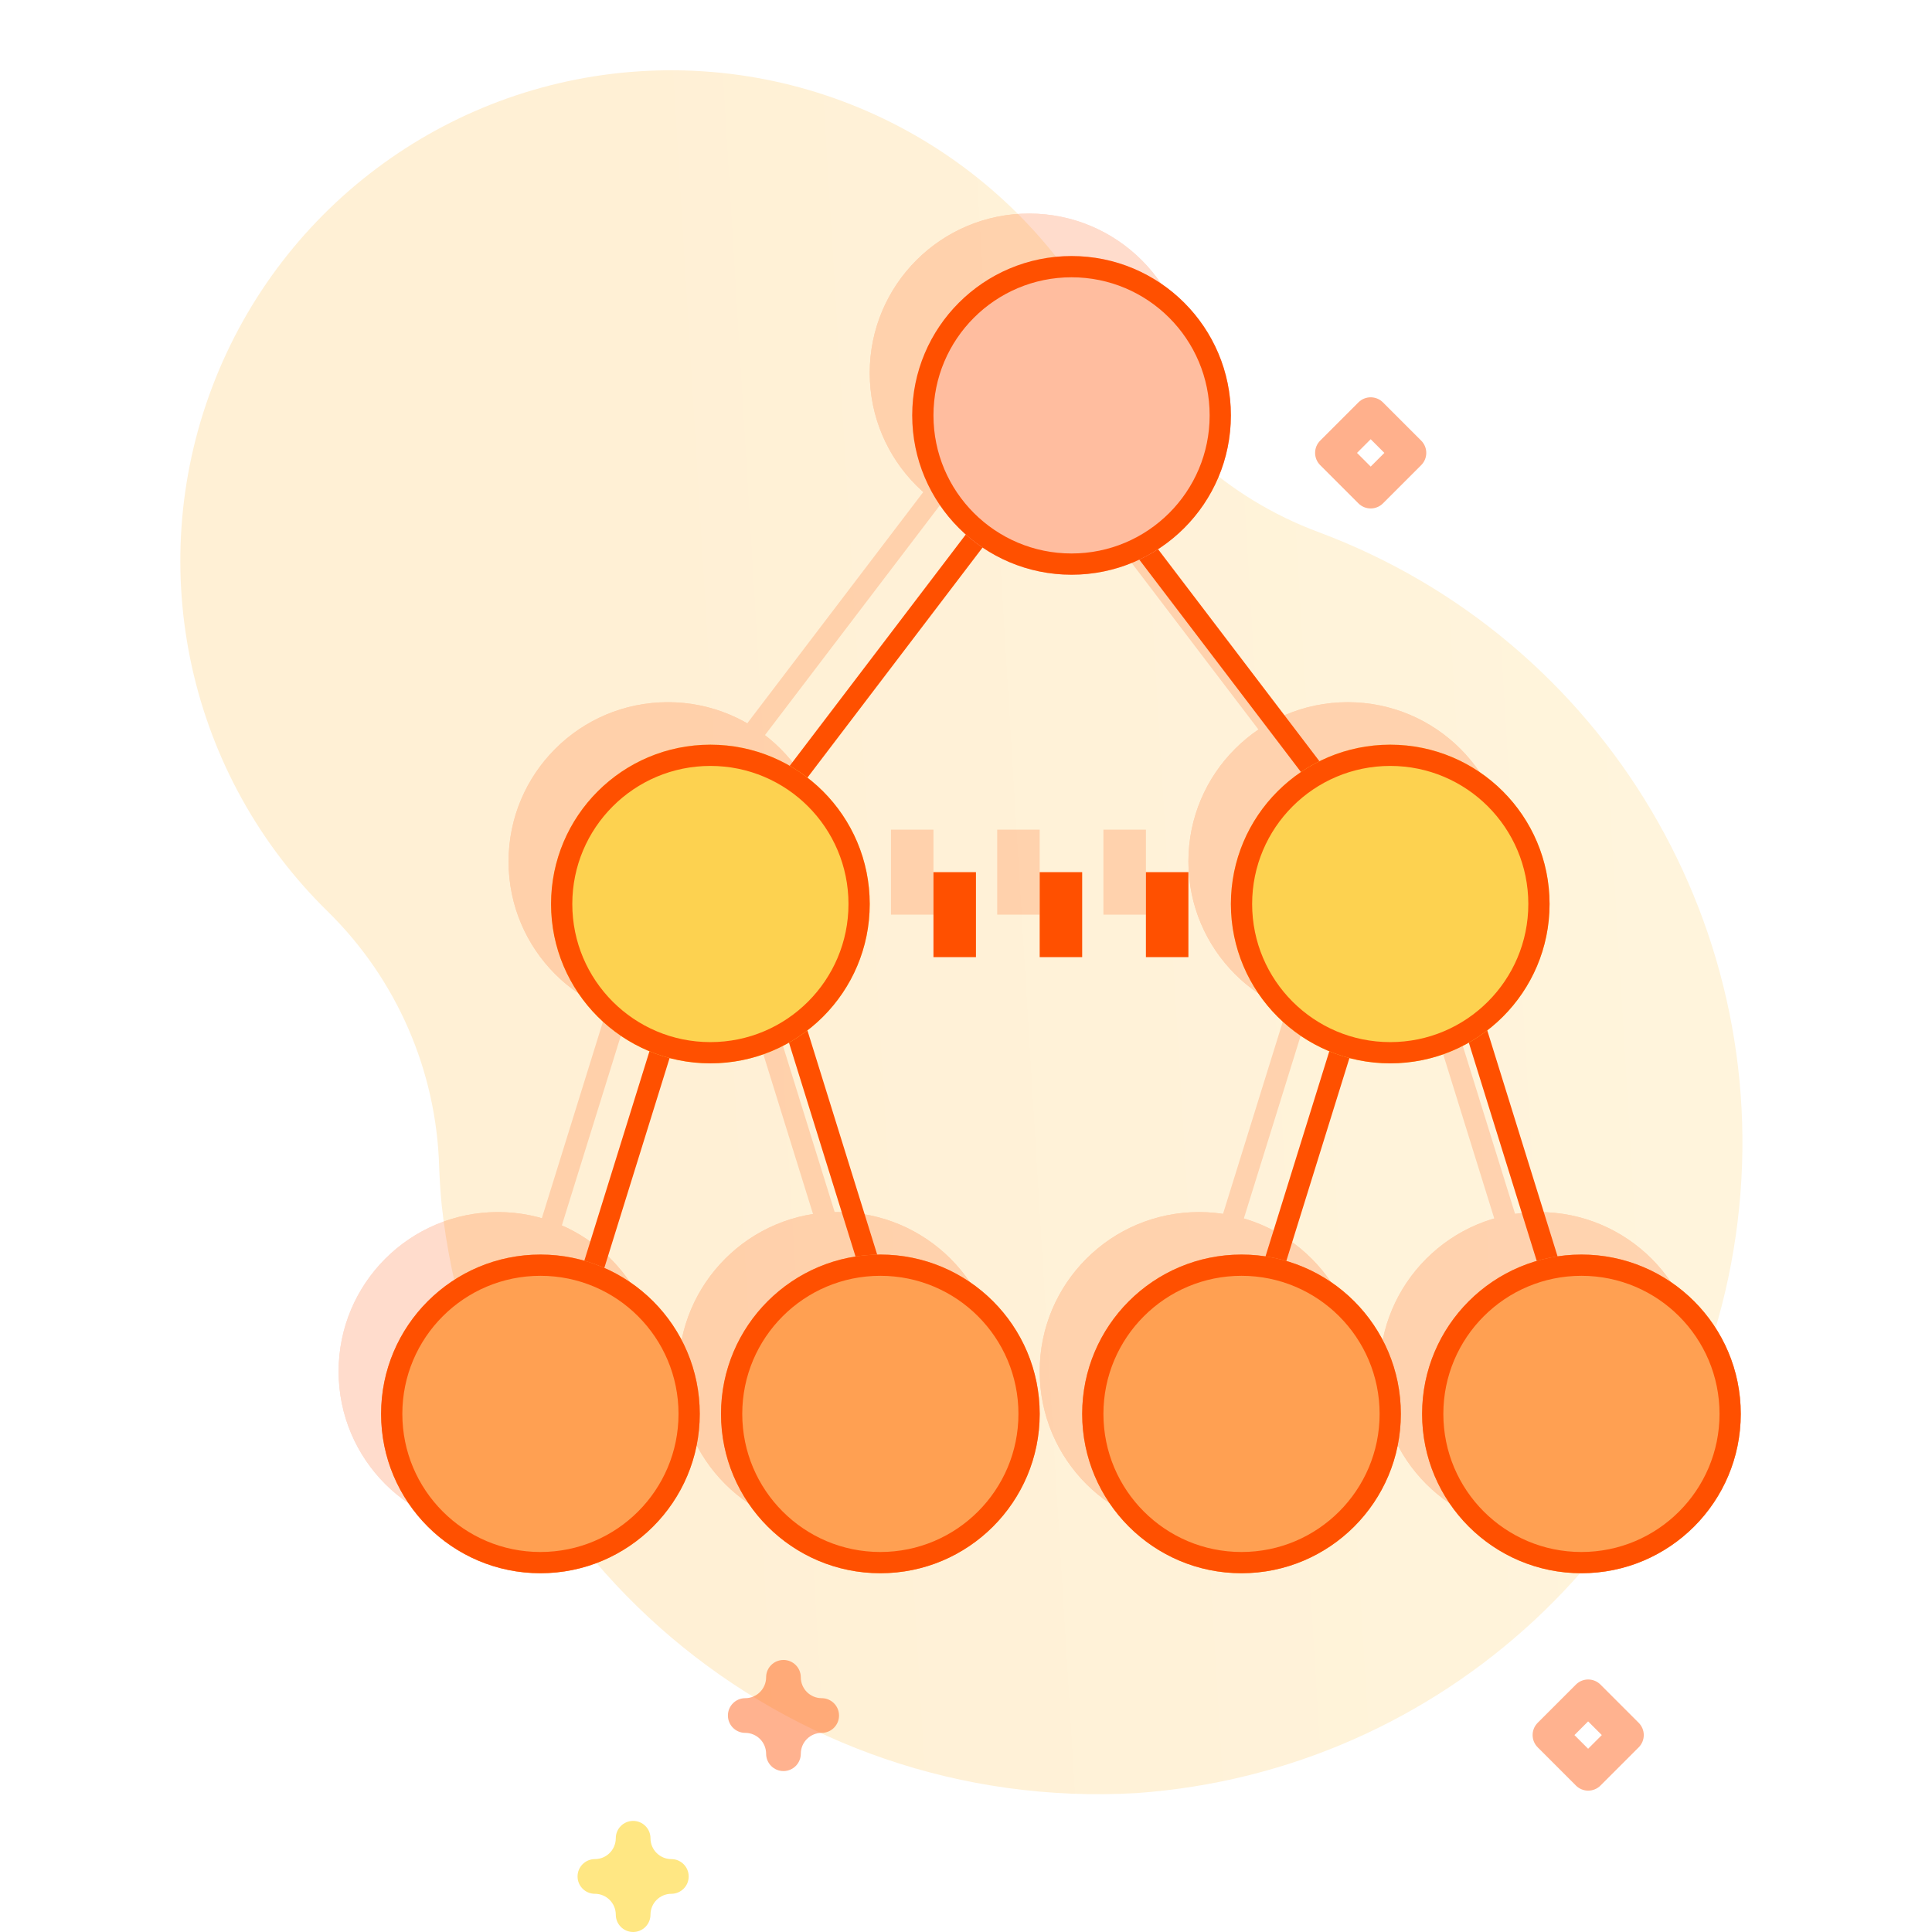
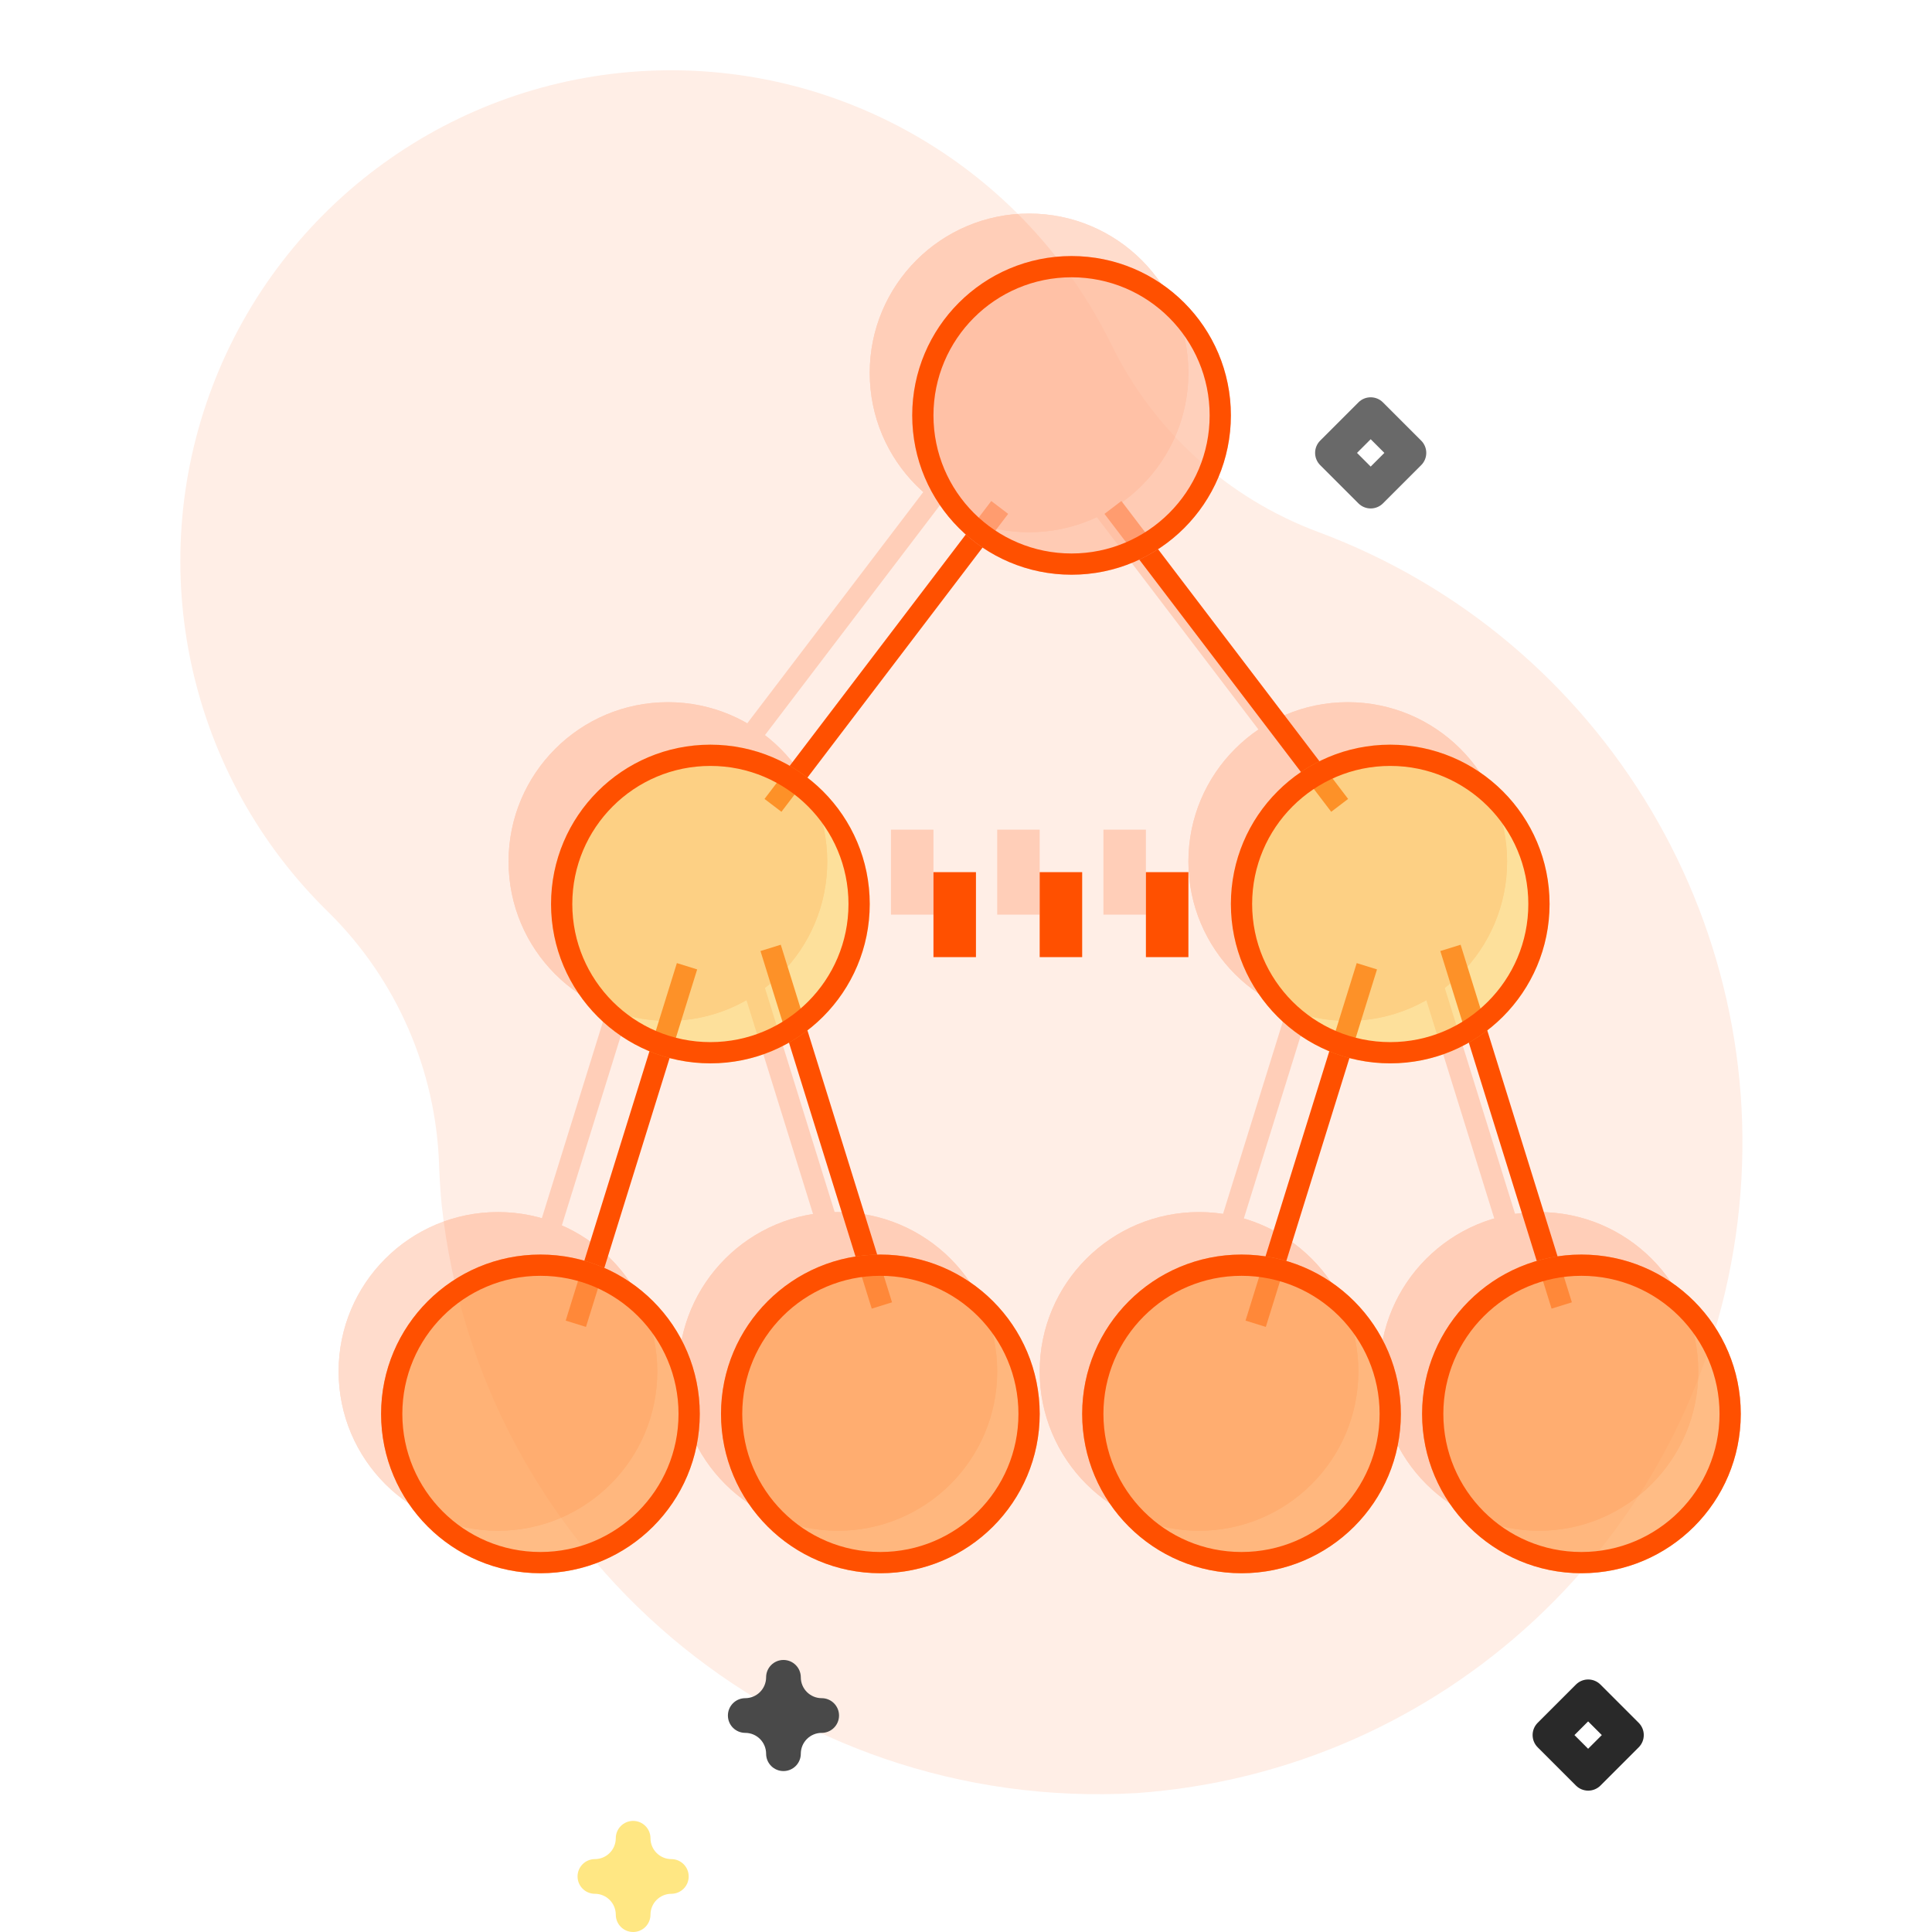
<svg xmlns="http://www.w3.org/2000/svg" id="ad-illustration" class="icon" width="100" height="100" viewBox="0 0 77.109 90.939">
-   <defs>
-     <linearGradient id="linear-gradient" x1="0.292" y1="0.5" x2="2.192" y2="0.5" gradientUnits="objectBoundingBox">
-       <stop offset="0" stop-color="#fff0d5" />
-       <stop offset="0.001" stop-color="#fff0d5" />
-       <stop offset="0.511" stop-color="#fff6df" />
-       <stop offset="1" stop-color="#ff5000" stop-opacity="0.294" />
-     </linearGradient>
-   </defs>
  <g id="ad-illustration" transform="translate(-4076.977 2454.052)">
-     <path d="M78.368,14.388A23.084,23.084,0,1,0,39.757,38.447a17.518,17.518,0,0,1,4.351,12.28q-.03.9-.008,1.806A31.089,31.089,0,0,0,74.775,82.443,30.671,30.671,0,0,0,87.45,23.851a17.713,17.713,0,0,1-9.082-9.463Z" transform="matrix(0.998, -0.07, 0.07, 0.998, 4043.161, -2446.695)" fill="url(#linear-gradient)" />
+     <path class="path fill primary" d="M78.368,14.388A23.084,23.084,0,1,0,39.757,38.447a17.518,17.518,0,0,1,4.351,12.28q-.03.9-.008,1.806A31.089,31.089,0,0,0,74.775,82.443,30.671,30.671,0,0,0,87.45,23.851a17.713,17.713,0,0,1-9.082-9.463Z" transform="matrix(0.998, -0.07, 0.07, 0.998, 4043.161, -2446.695)" fill="#ff5000" opacity="0.1" />
    <g transform="translate(135 122)" opacity="0.2">
-       <path d="M3969.447-2554.167l10.673,14.023" transform="translate(16)" fill="none" stroke="#ff5000" stroke-width="1" />
-       <path d="M0,14.023,10.673,0" transform="translate(4002.196 -2519.393) rotate(160)" fill="none" stroke="#ff5000" stroke-width="1" />
-       <path d="M3969.447-2554.167l10.673,14.023" transform="matrix(0.94, 0.342, -0.342, 0.94, -603.47, -1490.069)" fill="none" stroke="#ff5000" stroke-width="1" />
-       <path d="M3980.119-2554.167l-10.673,14.023" fill="none" stroke="#ff5000" stroke-width="1" />
-       <g transform="translate(3976 -2566)" fill="#ff5000" stroke="#ff5000" stroke-width="1">
+       <path class="path stroke primary" d="M3969.447-2554.167l10.673,14.023" transform="translate(16)" fill="none" stroke="#ff5000" stroke-width="1" />
+       <path class="path stroke primary" d="M0,14.023,10.673,0" transform="translate(4002.196 -2519.393) rotate(160)" fill="none" stroke="#ff5000" stroke-width="1" />
+       <path class="path stroke primary" d="M3969.447-2554.167l10.673,14.023" transform="matrix(0.94, 0.342, -0.342, 0.94, -603.47, -1490.069)" fill="none" stroke="#ff5000" stroke-width="1" />
+       <path class="path stroke primary" d="M3980.119-2554.167l-10.673,14.023" fill="none" stroke="#ff5000" stroke-width="1" />
+       <g class="path fill stroke primary" transform="translate(3976 -2566)" fill="#ff5000" stroke="#ff5000" stroke-width="1">
        <circle cx="7.5" cy="7.5" r="7.5" stroke="none" />
        <circle cx="7.5" cy="7.5" r="7" fill="none" />
      </g>
-       <path d="M0,14.023,10.673,0" transform="translate(3970.196 -2519.393) rotate(160)" fill="none" stroke="#ff5000" stroke-width="1" />
-       <path d="M3969.447-2554.167l10.673,14.023" transform="matrix(0.94, 0.342, -0.342, 0.94, -635.47, -1490.069)" fill="none" stroke="#ff5000" stroke-width="1" />
-       <g transform="translate(3959 -2543)" fill="#ff5000" stroke="#ff5000" stroke-width="1">
+       <path class="path stroke primary" d="M0,14.023,10.673,0" transform="translate(3970.196 -2519.393) rotate(160)" fill="none" stroke="#ff5000" stroke-width="1" />
+       <path class="path stroke primary" d="M3969.447-2554.167l10.673,14.023" transform="matrix(0.94, 0.342, -0.342, 0.94, -635.47, -1490.069)" fill="none" stroke="#ff5000" stroke-width="1" />
+       <g class="path fill stroke primary" transform="translate(3959 -2543)" fill="#ff5000" stroke="#ff5000" stroke-width="1">
        <circle cx="7.5" cy="7.5" r="7.5" stroke="none" />
        <circle cx="7.5" cy="7.5" r="7" fill="none" />
      </g>
-       <g transform="translate(3991 -2543)" fill="#ff5000" stroke="#ff5000" stroke-width="1">
+       <g class="path fill stroke primary" transform="translate(3991 -2543)" fill="#ff5000" stroke="#ff5000" stroke-width="1">
        <circle cx="7.5" cy="7.5" r="7.5" stroke="none" />
        <circle cx="7.5" cy="7.5" r="7" fill="none" />
      </g>
-       <g transform="translate(3951 -2519)" fill="#ff5000" stroke="#ff5000" stroke-width="1">
+       <g class="path fill stroke primary" transform="translate(3951 -2519)" fill="#ff5000" stroke="#ff5000" stroke-width="1">
        <circle cx="7.5" cy="7.5" r="7.5" stroke="none" />
        <circle cx="7.5" cy="7.5" r="7" fill="none" />
      </g>
-       <g transform="translate(3967 -2519)" fill="#ff5000" stroke="#ff5000" stroke-width="1">
+       <g class="path fill stroke primary" transform="translate(3967 -2519)" fill="#ff5000" stroke="#ff5000" stroke-width="1">
        <circle cx="7.5" cy="7.5" r="7.5" stroke="none" />
        <circle cx="7.5" cy="7.5" r="7" fill="none" />
      </g>
-       <g transform="translate(3984 -2519)" fill="#ff5000" stroke="#ff5000" stroke-width="1">
+       <g class="path fill stroke primary" transform="translate(3984 -2519)" fill="#ff5000" stroke="#ff5000" stroke-width="1">
        <circle cx="7.5" cy="7.5" r="7.5" stroke="none" />
        <circle cx="7.5" cy="7.5" r="7" fill="none" />
      </g>
-       <g transform="translate(4000 -2519)" fill="#ff5000" stroke="#ff5000" stroke-width="1">
+       <g class="path fill stroke primary" transform="translate(4000 -2519)" fill="#ff5000" stroke="#ff5000" stroke-width="1">
        <circle cx="7.5" cy="7.5" r="7.5" stroke="none" />
        <circle cx="7.5" cy="7.5" r="7" fill="none" />
      </g>
-       <rect width="2" height="4" transform="translate(3977 -2537)" fill="#ff5000" />
-       <rect width="2" height="4" transform="translate(3982 -2537)" fill="#ff5000" />
-       <rect width="2" height="4" transform="translate(3987 -2537)" fill="#ff5000" />
+       <rect class="path fill primary" width="2" height="4" transform="translate(3977 -2537)" fill="#ff5000" />
+       <rect class="path fill primary" width="2" height="4" transform="translate(3982 -2537)" fill="#ff5000" />
+       <rect class="path fill primary" width="2" height="4" transform="translate(3987 -2537)" fill="#ff5000" />
    </g>
    <g transform="translate(137 124)">
-       <path d="M3969.447-2554.167l10.673,14.023" transform="translate(16)" fill="none" stroke="#ff5000" stroke-width="1" />
-       <path d="M0,14.023,10.673,0" transform="translate(4002.196 -2519.393) rotate(160)" fill="none" stroke="#ff5000" stroke-width="1" />
-       <path d="M3969.447-2554.167l10.673,14.023" transform="matrix(0.94, 0.342, -0.342, 0.94, -603.47, -1490.069)" fill="none" stroke="#ff5000" stroke-width="1" />
-       <path d="M3980.119-2554.167l-10.673,14.023" fill="none" stroke="#ff5000" stroke-width="1" />
-       <g transform="translate(3976 -2566)" fill="#ffbd9f" stroke="#ff5000" stroke-width="1">
+       <path class="path stroke primary" d="M3969.447-2554.167l10.673,14.023" transform="translate(16)" fill="none" stroke="#ff5000" stroke-width="1" />
+       <path class="path stroke primary" d="M0,14.023,10.673,0" transform="translate(4002.196 -2519.393) rotate(160)" fill="none" stroke="#ff5000" stroke-width="1" />
+       <path class="path stroke primary" d="M3969.447-2554.167l10.673,14.023" transform="matrix(0.94, 0.342, -0.342, 0.94, -603.47, -1490.069)" fill="none" stroke="#ff5000" stroke-width="1" />
+       <path class="path stroke primary" d="M3980.119-2554.167l-10.673,14.023" fill="none" stroke="#ff5000" stroke-width="1" />
+       <g class="path fill stroke primary" transform="translate(3976 -2566)" fill="#ffbd9f" stroke="#ff5000" stroke-width="1" style="fill-opacity: 0.7;">
        <circle cx="7.5" cy="7.5" r="7.5" stroke="none" />
        <circle cx="7.5" cy="7.5" r="7" fill="none" />
      </g>
-       <path d="M0,14.023,10.673,0" transform="translate(3970.196 -2519.393) rotate(160)" fill="none" stroke="#ff5000" stroke-width="1" />
-       <path d="M3969.447-2554.167l10.673,14.023" transform="matrix(0.94, 0.342, -0.342, 0.94, -635.47, -1490.069)" fill="none" stroke="#ff5000" stroke-width="1" />
-       <g transform="translate(3959 -2543)" fill="#fdd250" stroke="#ff5000" stroke-width="1">
+       <path class="path stroke primary" d="M0,14.023,10.673,0" transform="translate(3970.196 -2519.393) rotate(160)" fill="none" stroke="#ff5000" stroke-width="1" />
+       <path class="path stroke primary" d="M3969.447-2554.167l10.673,14.023" transform="matrix(0.94, 0.342, -0.342, 0.94, -635.47, -1490.069)" fill="none" stroke="#ff5000" stroke-width="1" />
+       <g class="path fill stroke secondary" transform="translate(3959 -2543)" fill="#fdd250" stroke="#ff5000" stroke-width="1" style="fill-opacity: 0.5;">
        <circle cx="7.5" cy="7.5" r="7.5" stroke="none" />
        <circle cx="7.5" cy="7.5" r="7" fill="none" />
      </g>
-       <g transform="translate(3991 -2543)" fill="#fdd250" stroke="#ff5000" stroke-width="1">
+       <g class="path fill stroke secondary" transform="translate(3991 -2543)" fill="#fdd250" stroke="#ff5000" stroke-width="1" style="fill-opacity: 0.5;">
        <circle cx="7.5" cy="7.5" r="7.5" stroke="none" />
        <circle cx="7.5" cy="7.5" r="7" fill="none" />
      </g>
-       <g transform="translate(3951 -2519)" fill="#ffa052" stroke="#ff5000" stroke-width="1">
+       <g class="path fill stroke primary" transform="translate(3951 -2519)" fill="#ffa052" stroke="#ff5000" stroke-width="1" style="fill-opacity: 0.7;">
        <circle cx="7.5" cy="7.5" r="7.5" stroke="none" />
        <circle cx="7.5" cy="7.5" r="7" fill="none" />
      </g>
-       <g transform="translate(3967 -2519)" fill="#ffa052" stroke="#ff5000" stroke-width="1">
+       <g class="path fill stroke primary" transform="translate(3967 -2519)" fill="#ffa052" stroke="#ff5000" stroke-width="1" style="fill-opacity: 0.7;">
        <circle cx="7.5" cy="7.5" r="7.5" stroke="none" />
        <circle cx="7.5" cy="7.5" r="7" fill="none" />
      </g>
-       <g transform="translate(3984 -2519)" fill="#ffa052" stroke="#ff5000" stroke-width="1">
+       <g class="path fill stroke primary" transform="translate(3984 -2519)" fill="#ffa052" stroke="#ff5000" stroke-width="1" style="fill-opacity: 0.7;">
        <circle cx="7.5" cy="7.5" r="7.5" stroke="none" />
        <circle cx="7.5" cy="7.5" r="7" fill="none" />
      </g>
-       <g transform="translate(4000 -2519)" fill="#ffa052" stroke="#ff5000" stroke-width="1">
+       <g class="path fill stroke primary" transform="translate(4000 -2519)" fill="#ffa052" stroke="#ff5000" stroke-width="1" style="fill-opacity: 0.7;">
        <circle cx="7.5" cy="7.5" r="7.5" stroke="none" />
        <circle cx="7.5" cy="7.5" r="7" fill="none" />
      </g>
-       <rect width="2" height="4" transform="translate(3977 -2537)" fill="#ff5000" />
-       <rect width="2" height="4" transform="translate(3982 -2537)" fill="#ff5000" />
-       <rect width="2" height="4" transform="translate(3987 -2537)" fill="#ff5000" />
+       <rect class="path fill primary" width="2" height="4" transform="translate(3977 -2537)" fill="#ff5000" />
+       <rect class="path fill primary" width="2" height="4" transform="translate(3982 -2537)" fill="#ff5000" />
+       <rect class="path fill primary" width="2" height="4" transform="translate(3987 -2537)" fill="#ff5000" />
    </g>
-     <path d="M305.934,39.991a.816.816,0,0,1-.577-.239l-1.8-1.8a.816.816,0,0,1,0-1.154l1.8-1.8a.816.816,0,0,1,1.154,0l1.8,1.8a.816.816,0,0,1,0,1.155l-1.8,1.8a.817.817,0,0,1-.577.238Zm-.644-2.615.644.644.644-.644-.644-.644Z" transform="translate(3828.646 -2470.11)" fill="rgba(255,80,0,0.45)" />
-     <path d="M368.647,409.675a.816.816,0,0,1-.577-.239l-1.8-1.8a.816.816,0,0,1,0-1.154l1.8-1.8a.816.816,0,0,1,1.154,0l1.8,1.8a.816.816,0,0,1,0,1.155l-1.8,1.8a.817.817,0,0,1-.577.238ZM368,407.06l.644.644.644-.644-.644-.644Z" transform="translate(3776.171 -2779.442)" fill="rgba(255,80,0,0.44)" />
-     <path d="M93.28,450.434a.816.816,0,0,1-.816-.816.984.984,0,0,0-.983-.982.816.816,0,1,1,0-1.633.984.984,0,0,0,.983-.982.816.816,0,1,1,1.633,0,.984.984,0,0,0,.982.982.816.816,0,0,1,0,1.633.984.984,0,0,0-.982.982.816.816,0,0,1-.817.816Z" transform="translate(4006.583 -2813.547)" fill="#ffe783" />
-     <path d="M136.613,404.036a.816.816,0,0,1-.816-.816.984.984,0,0,0-.982-.982.816.816,0,1,1,0-1.633.984.984,0,0,0,.982-.982.816.816,0,0,1,1.633,0,.984.984,0,0,0,.983.982.816.816,0,1,1,0,1.633.984.984,0,0,0-.983.982.816.816,0,0,1-.817.816Z" transform="translate(3970.326 -2774.724)" fill="rgba(255,80,0,0.44)" />
+     <path class="path fill tertiary" d="M305.934,39.991a.816.816,0,0,1-.577-.239l-1.8-1.8a.816.816,0,0,1,0-1.154l1.8-1.8a.816.816,0,0,1,1.154,0l1.8,1.8a.816.816,0,0,1,0,1.155l-1.8,1.8a.817.817,0,0,1-.577.238Zm-.644-2.615.644.644.644-.644-.644-.644Z" transform="translate(3828.646 -2470.11)" fill="#696969" />
+     <path class="path fill secondary" d="M368.647,409.675a.816.816,0,0,1-.577-.239l-1.8-1.8a.816.816,0,0,1,0-1.154l1.8-1.8a.816.816,0,0,1,1.154,0l1.8,1.8a.816.816,0,0,1,0,1.155l-1.8,1.8a.817.817,0,0,1-.577.238ZM368,407.06l.644.644.644-.644-.644-.644Z" transform="translate(3776.171 -2779.442)" fill="#292929" />
+     <path class="path fill primary" d="M93.28,450.434a.816.816,0,0,1-.816-.816.984.984,0,0,0-.983-.982.816.816,0,1,1,0-1.633.984.984,0,0,0,.983-.982.816.816,0,1,1,1.633,0,.984.984,0,0,0,.982.982.816.816,0,0,1,0,1.633.984.984,0,0,0-.982.982.816.816,0,0,1-.817.816Z" transform="translate(4006.583 -2813.547)" fill="#ffe783" />
+     <path class="path fill tertiary" d="M136.613,404.036a.816.816,0,0,1-.816-.816.984.984,0,0,0-.982-.982.816.816,0,1,1,0-1.633.984.984,0,0,0,.982-.982.816.816,0,0,1,1.633,0,.984.984,0,0,0,.983.982.816.816,0,1,1,0,1.633.984.984,0,0,0-.983.982.816.816,0,0,1-.817.816Z" transform="translate(3970.326 -2774.724)" fill="#494949" />
  </g>
</svg>
